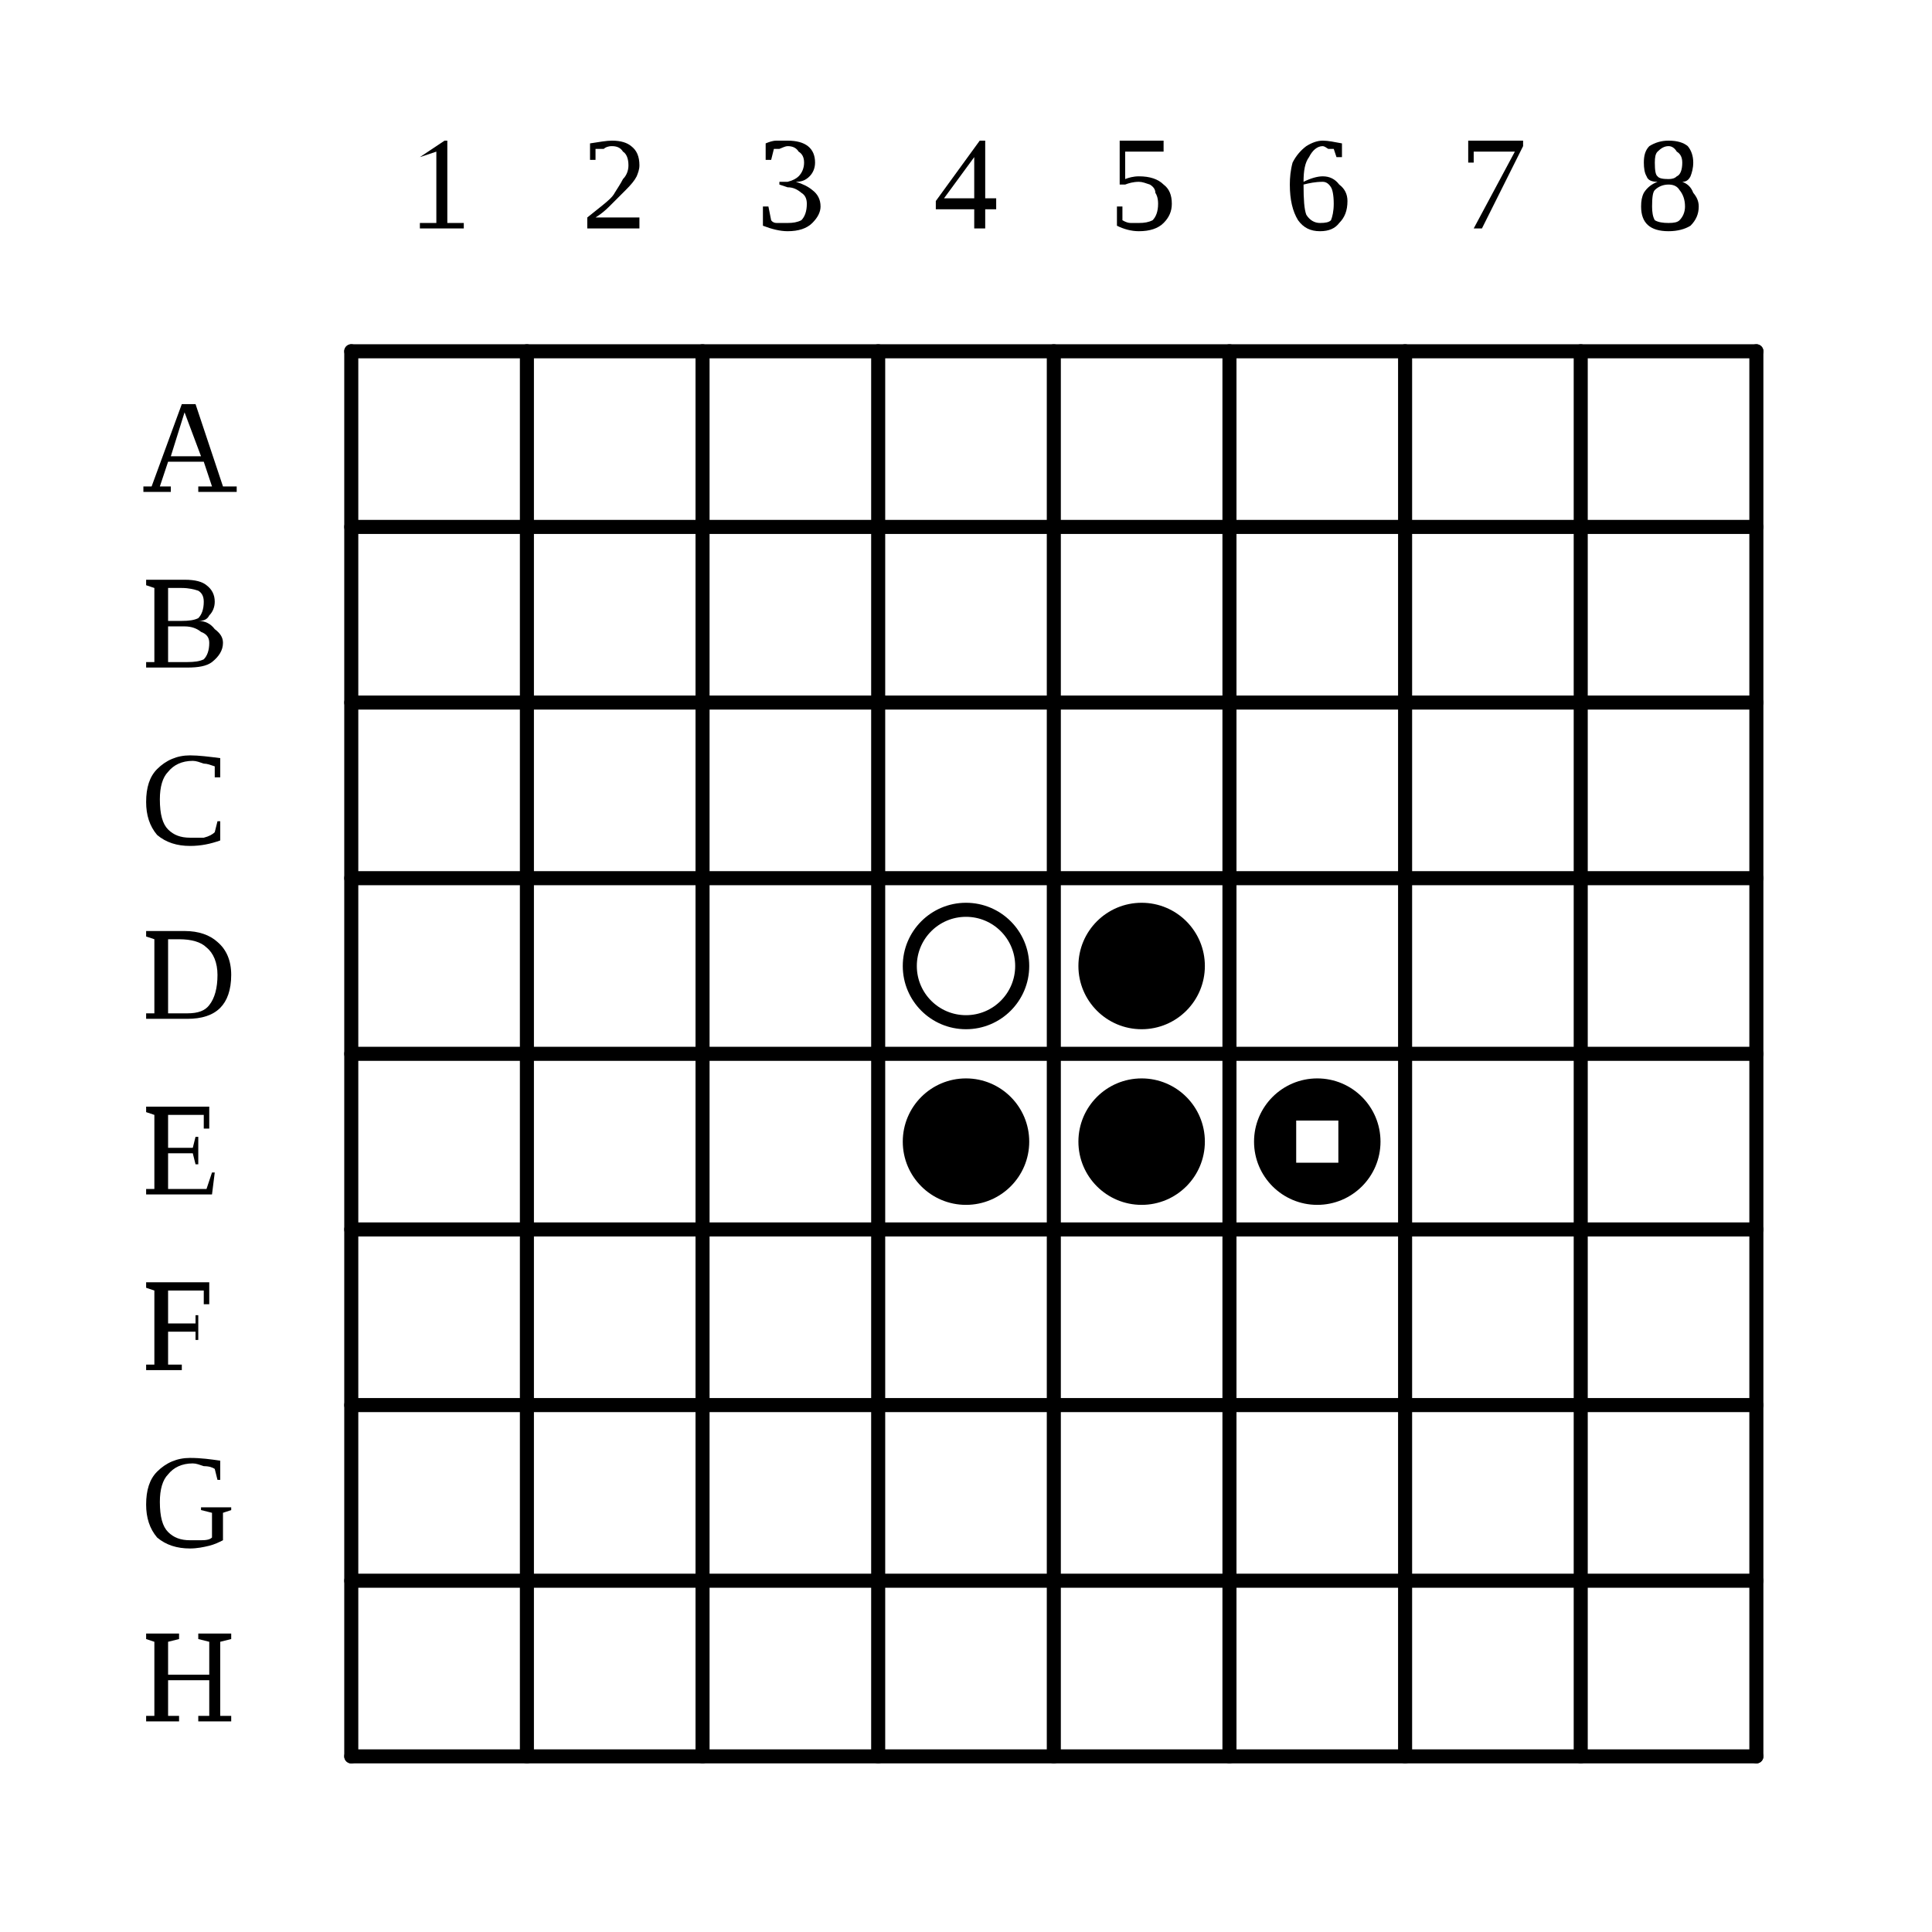
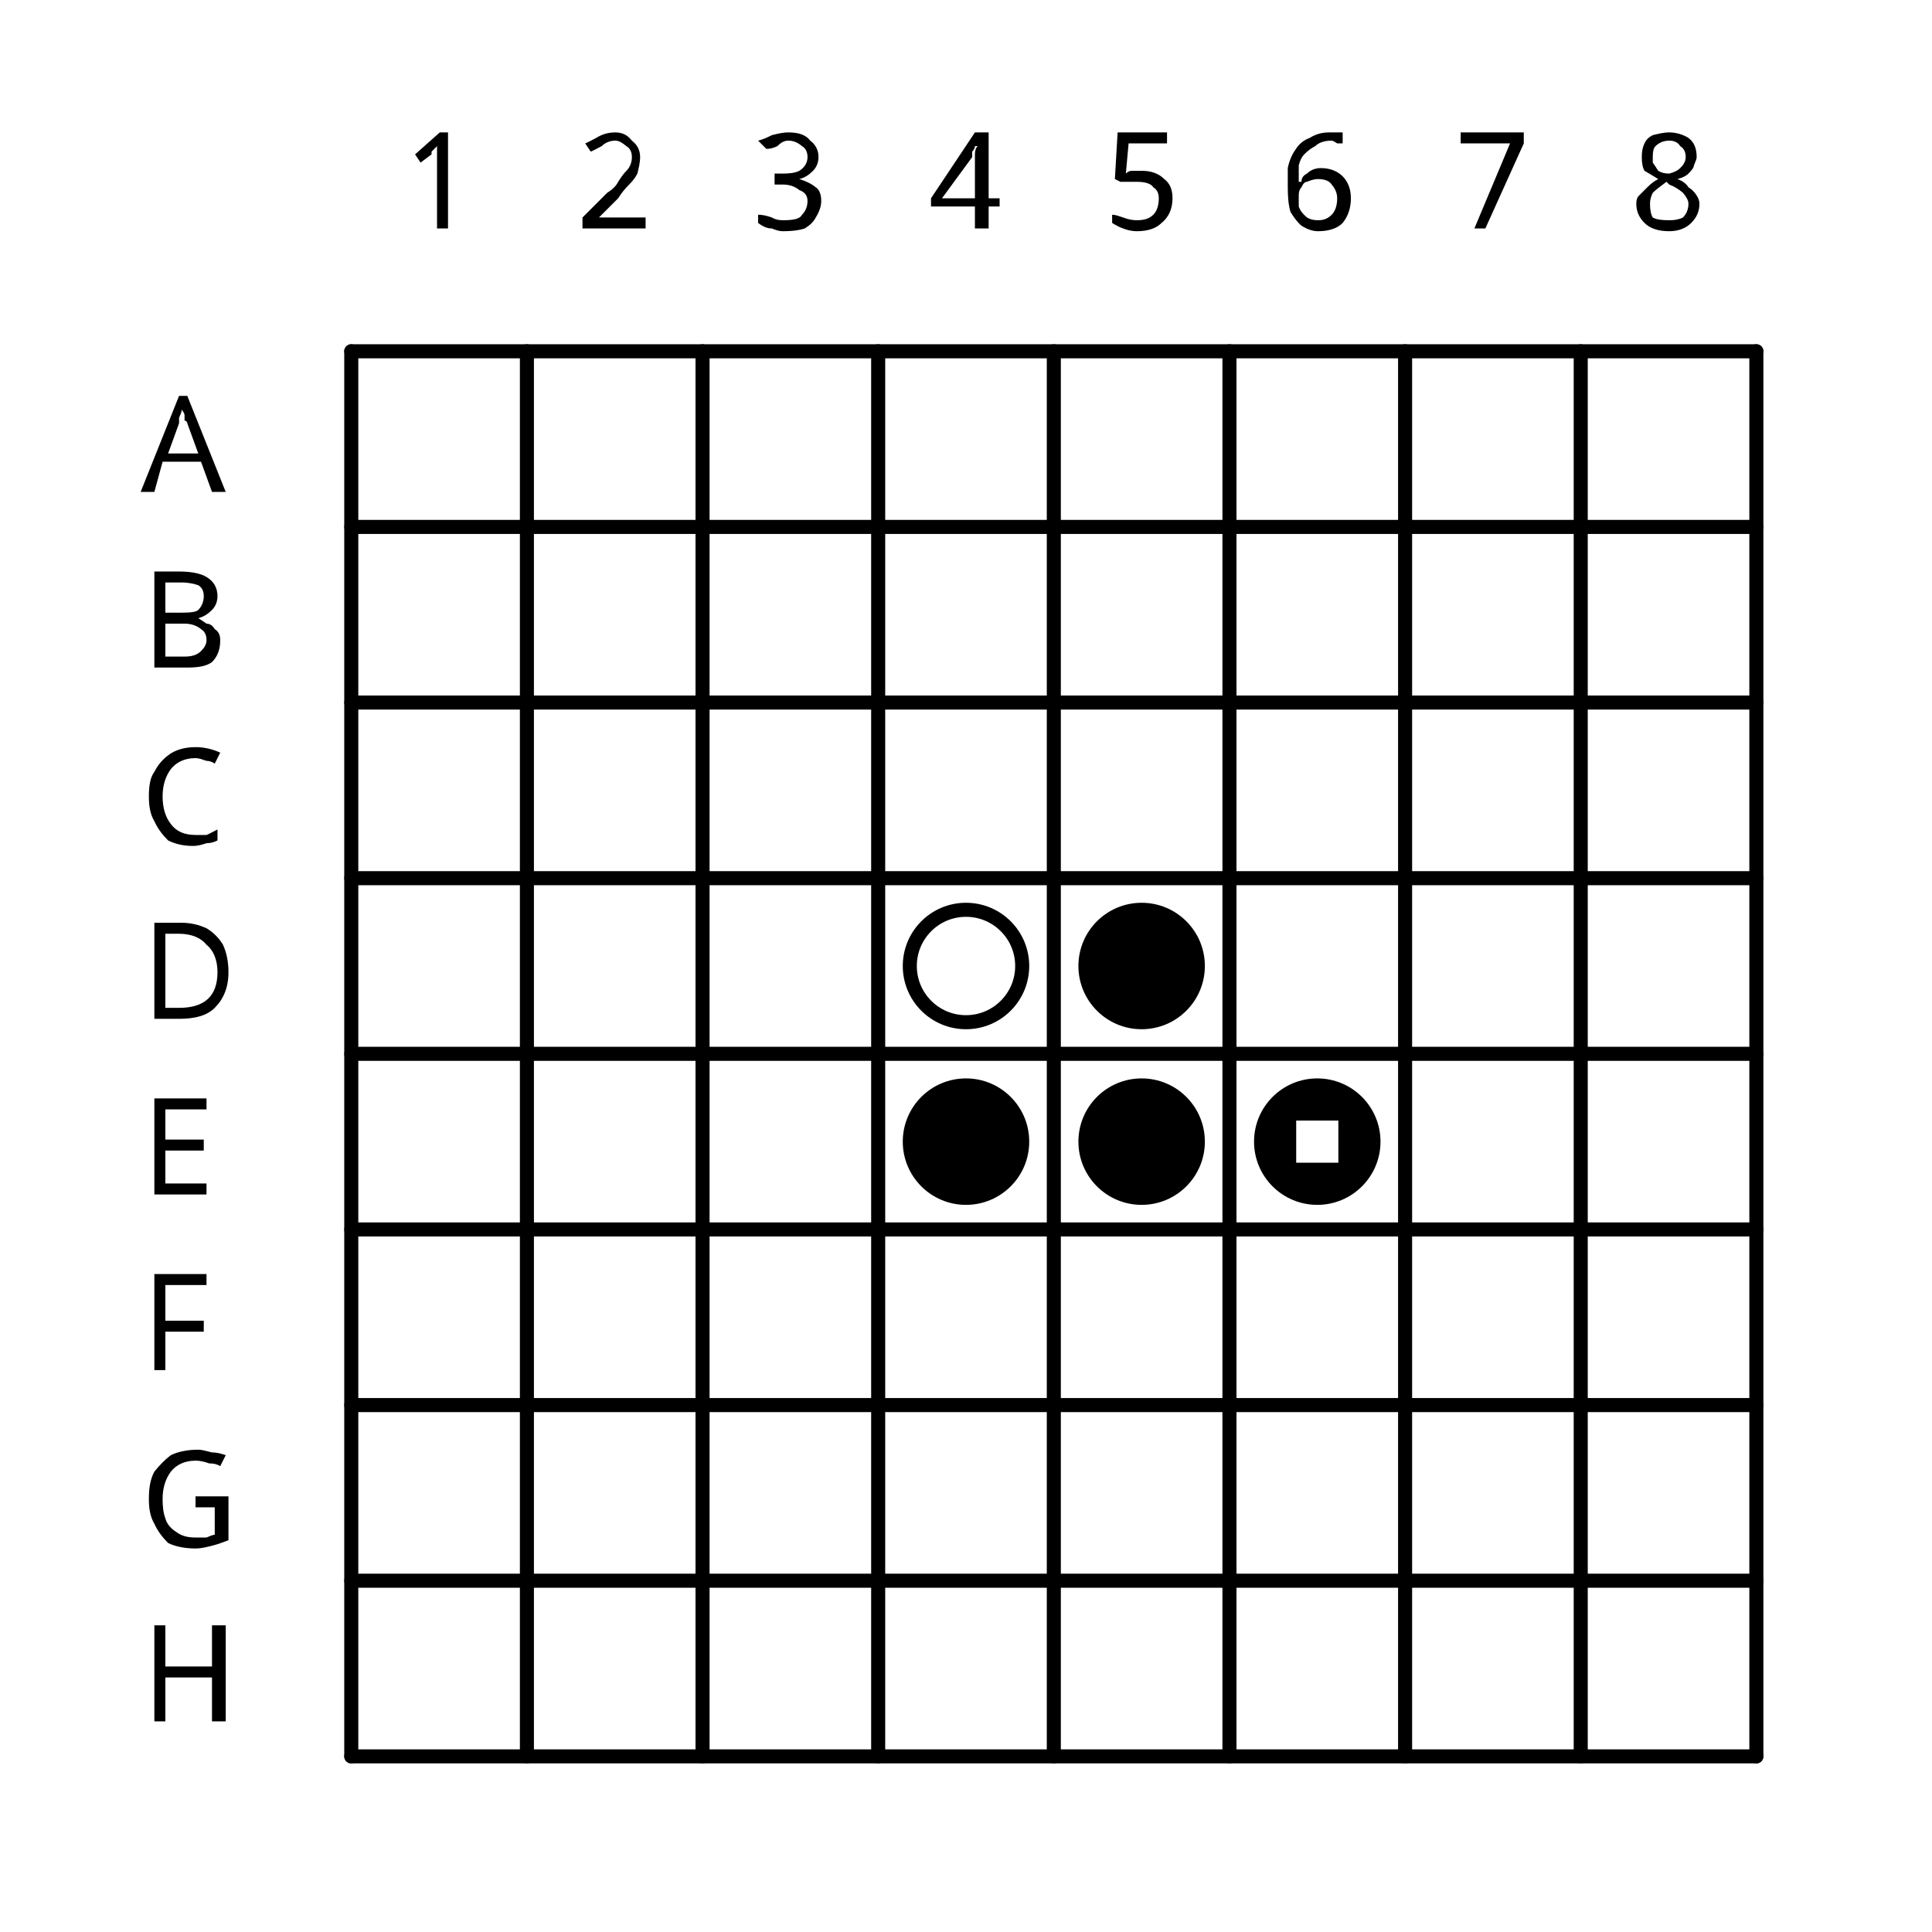
<svg xmlns="http://www.w3.org/2000/svg" width="512" height="512" viewBox="0 0 11 11" version="1.1">
  <rect style="fill: white" x="0" y="0" width="11" height="11" />
  <g stroke="black" stroke-width="0.08" stroke-linecap="round">
    <line x1="2" y1="2" x2="2" y2="10" />
    <line x1="2" y1="2" x2="10" y2="2" />
    <line x1="3" y1="2" x2="3" y2="10" />
    <line x1="2" y1="3" x2="10" y2="3" />
    <line x1="4" y1="2" x2="4" y2="10" />
    <line x1="2" y1="4" x2="10" y2="4" />
    <line x1="5" y1="2" x2="5" y2="10" />
    <line x1="2" y1="5" x2="10" y2="5" />
    <line x1="6" y1="2" x2="6" y2="10" />
    <line x1="2" y1="6" x2="10" y2="6" />
    <line x1="7" y1="2" x2="7" y2="10" />
    <line x1="2" y1="7" x2="10" y2="7" />
    <line x1="8" y1="2" x2="8" y2="10" />
    <line x1="2" y1="8" x2="10" y2="8" />
    <line x1="9" y1="2" x2="9" y2="10" />
    <line x1="2" y1="9" x2="10" y2="9" />
    <line x1="10" y1="2" x2="10" y2="10" />
    <line x1="2" y1="10" x2="10" y2="10" />
  </g>
-   <g font-size="0.75" font-weight="normal" style="letter-spacing: -0.1">
+   <g font-size="0.75" font-weight="normal" style="font-family: Sans; letter-spacing: 0">
    <g text-anchor="middle">
      <text x="2.5" y="1.3">1</text>
      <text x="3.5" y="1.3">2</text>
      <text x="4.5" y="1.3">3</text>
      <text x="5.5" y="1.3">4</text>
      <text x="6.5" y="1.3">5</text>
      <text x="7.5" y="1.3">6</text>
      <text x="8.5" y="1.3">7</text>
      <text x="9.5" y="1.3">8</text>
    </g>
    <g text-anchor="right">
      <text x="0.8" y="2.8">A</text>
      <text x="0.8" y="3.8">B</text>
      <text x="0.8" y="4.8">C</text>
      <text x="0.8" y="5.8">D</text>
      <text x="0.8" y="6.8">E</text>
      <text x="0.8" y="7.8">F</text>
      <text x="0.8" y="8.8">G</text>
      <text x="0.8" y="9.8">H</text>
    </g>
  </g>
  <g fill="white" />
  <g fill="black">
    <circle cx="6.5" cy="5.5" r="0.36" />
    <circle cx="5.5" cy="6.5" r="0.36" />
    <circle cx="6.5" cy="6.5" r="0.36" />
    <circle cx="7.5" cy="6.5" r="0.36" />
    <rect fill="white" x="7.38" y="6.38" width="0.24" height="0.24" />
  </g>
  <g fill="white" stroke="black" stroke-width="0.08">
    <circle cx="5.5" cy="5.5" r="0.32" />
  </g>
</svg>
